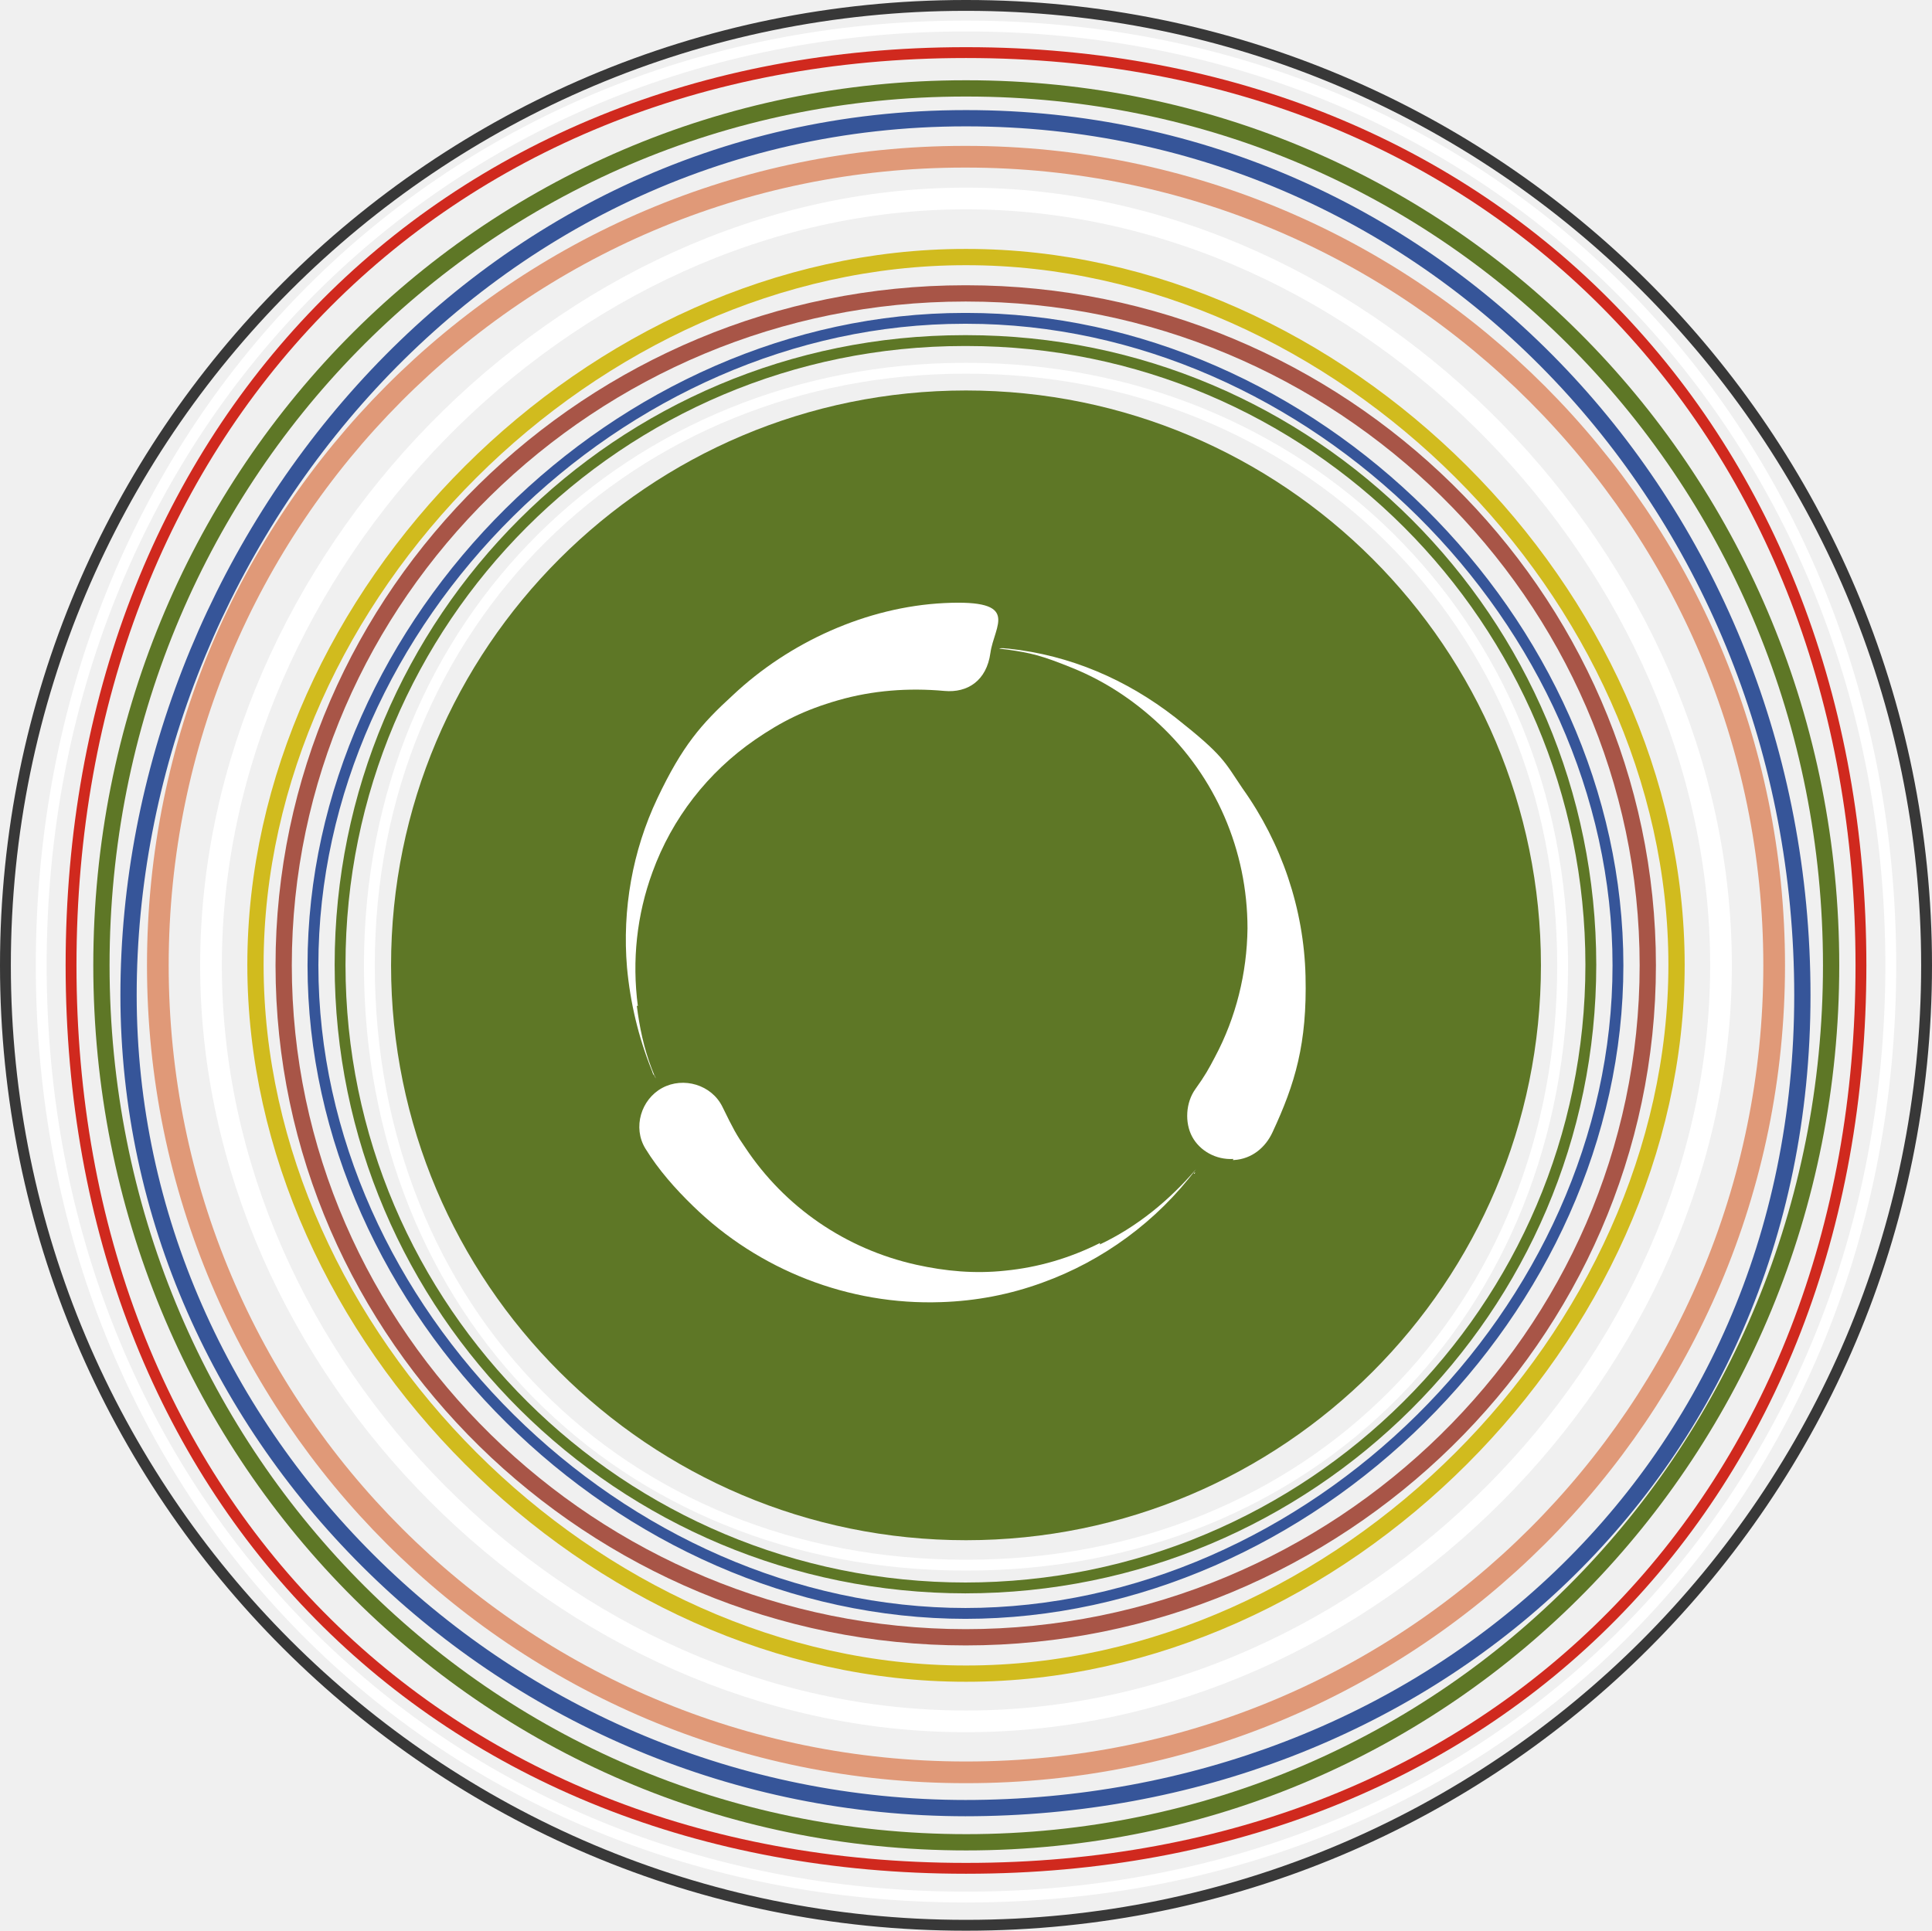
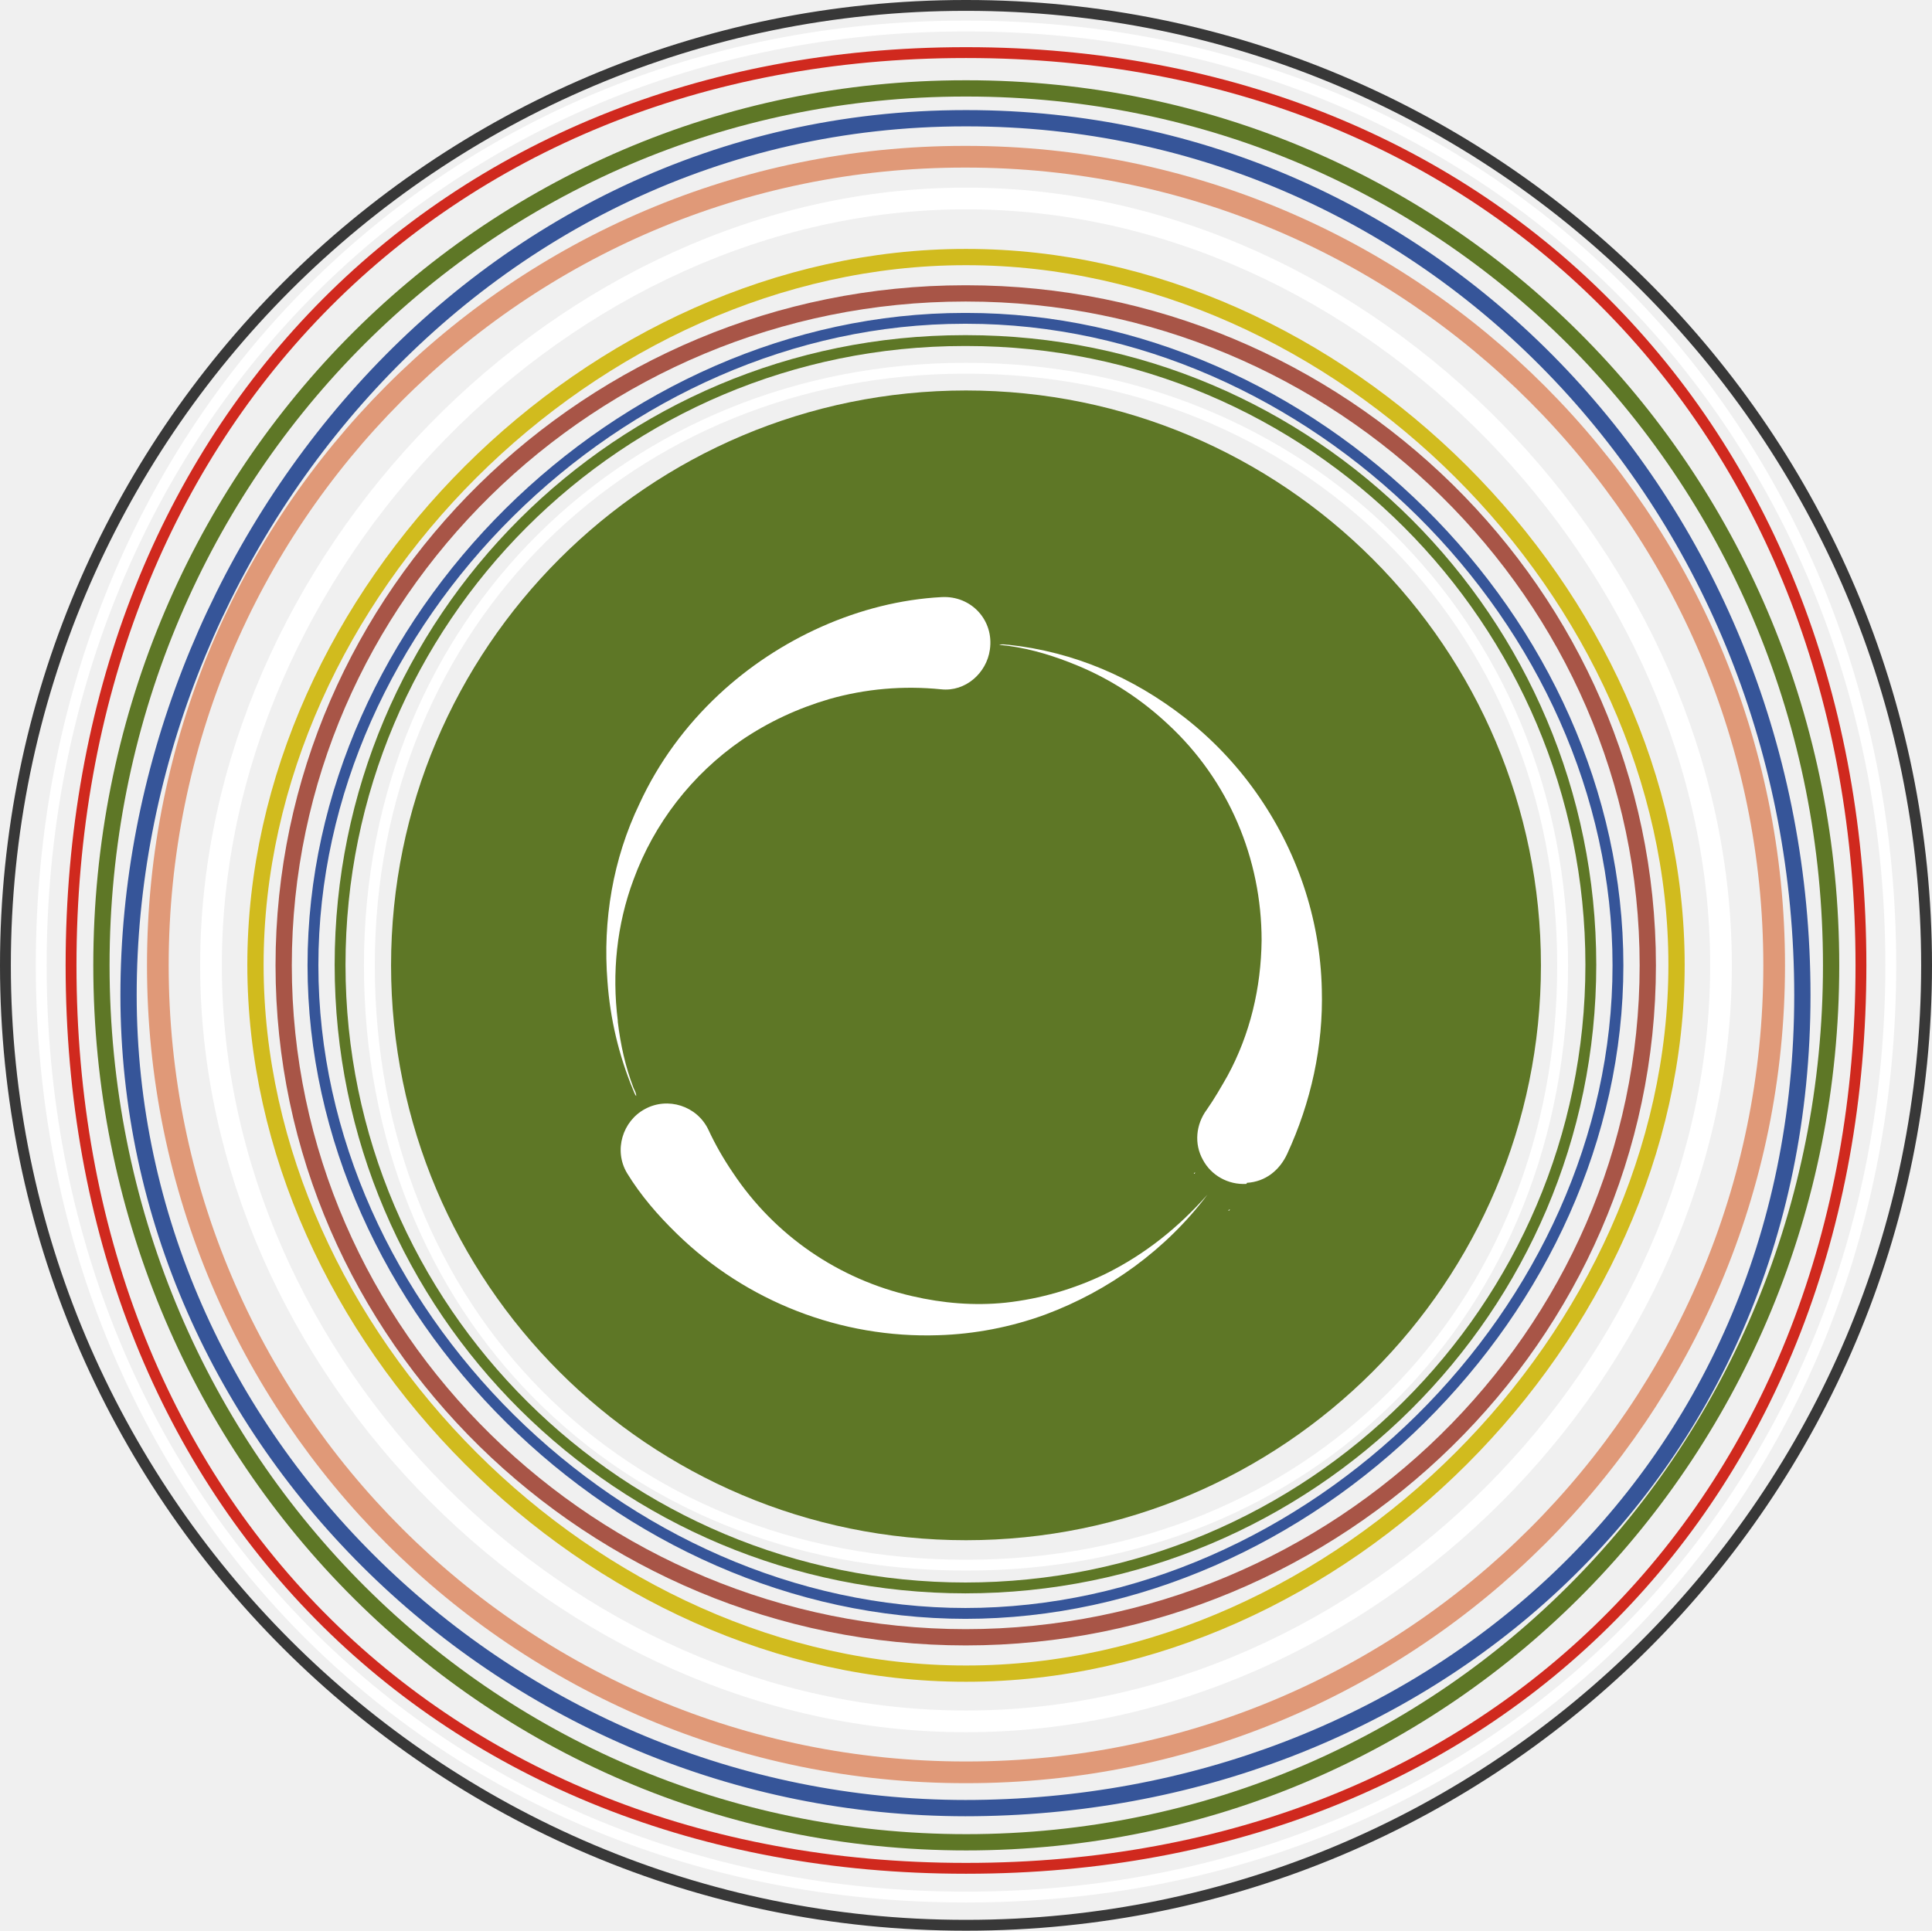
<svg xmlns="http://www.w3.org/2000/svg" id="Body" version="1.1" viewBox="0 0 356.2 356">
  <defs>
    <style>
      .st0 {
        stroke: #383838;
      }

      .st0, .st1, .st2, .st3, .st4, .st5, .st6, .st7, .st8, .st9, .st10 {
        fill: none;
        stroke-miterlimit: 10;
      }

      .st0, .st1, .st7, .st8, .st10 {
        stroke-width: 2px;
      }

      .st1, .st9 {
        stroke: #365599;
      }

      .st2 {
        stroke: #e09978;
      }

      .st2, .st4 {
        stroke-width: 4px;
      }

      .st11 {
        fill: #fff;
      }

      .st3, .st5, .st6, .st9 {
        stroke-width: 3px;
      }

      .st3, .st10 {
        stroke: #5e7726;
      }

      .st4, .st8 {
        stroke: #fff;
      }

      .st5 {
        stroke: #a85547;
      }

      .st6 {
        stroke: #d1bb1e;
      }

      .st7 {
        stroke: #d0291e;
      }

      .st12 {
        fill: #5e7726;
      }
    </style>
  </defs>
  <circle class="st12" cx="178.1" cy="178" r="106" />
  <path class="st10" d="M178.2,62.8c63.6,0,115.1,51.6,115.1,115.1s-51.8,114.9-115.4,114.9h.2c-63.6,0-115.4-51.3-115.4-114.9s51.5-115.1,115.1-115.1h.4Z" />
  <path class="st5" d="M178.2,54.1c68.7,0,125.6,55.5,125.6,123.9s-57.1,123.9-125.8,123.9h.1c-68.7,0-125.8-55.5-125.8-123.9s56.9-123.9,125.6-123.9h.3Z" />
  <path class="st4" d="M178.2,36.6c74,0,139.1,67.4,139.1,141.4s-65.1,139.4-139.1,139.4h-.2c-74,0-139.1-65.4-139.1-139.4S104,36.6,178,36.6h.2Z" />
  <path class="st2" d="M178.2,326.8c82.2,0,148.9-66.6,148.9-148.8S260.3,28.9,178.1,28.9h-.3C95.5,28.9,29.1,95.7,29.1,178s66.7,148.8,148.9,148.8h.2Z" />
  <path class="st3" d="M178.2,16.3c89.3,0,159.4,72.4,159.4,161.7s-70.2,161.7-159.5,161.7h.1c-89.3,0-159.5-72.4-159.5-161.7S88.7,16.3,178,16.3h.2Z" />
  <path class="st0" d="M178.2,1c97.7,0,177,79.2,177,177s-79.2,177-177,177h-.2C80.2,355,1,275.7,1,178S80.2,1,178,1h.2Z" />
  <path class="st8" d="M178.2,67.9c61.4,0,109.9,46.5,109.9,110.1s-46.4,110.6-109.9,110.6h-.2c-63.6,0-109.9-47-109.9-110.6s48.5-110.1,109.9-110.1h.2,0Z" />
  <path class="st1" d="M178.2,58.7c63.6,0,120.1,55.7,120.1,119.3s-56.8,119.5-120.4,119.5h.2c-63.6,0-120.4-55.9-120.4-119.5s56.5-119.3,120.1-119.3h.4Z" />
  <path class="st6" d="M178.2,47.4c68.7,0,130.9,62.1,130.9,130.5s-62.2,130.7-130.9,130.7h-.2c-68.7,0-130.9-62.3-130.9-130.7S109.3,47.4,178,47.4h.2Z" />
  <path class="st8" d="M178.2,4.8c97.7,0,170.4,75.4,170.4,173.2s-72.7,171.8-170.4,171.8h-.2c-97.7,0-170.4-74.1-170.4-171.8S80.2,4.8,178,4.8h.2Z" />
  <path class="st7" d="M178.2,9.7c97.7,0,164.9,70.6,164.9,168.3s-67.2,166.5-164.9,166.5h-.2c-97.7,0-164.9-68.8-164.9-166.5S80.2,9.7,178,9.7h.2Z" />
  <path class="st9" d="M178.2,21.8c86.6,0,154.1,72.4,154.1,161.7s-70.5,149.9-154.4,149.9h.2c-84.8,0-154.4-68.4-154.4-149.9S87.4,21.8,178,21.8h.2Z" />
-   <path class="st11" d="M202.7,229.5c7-3.3,12.9-8.2,17.8-13.9-7.2,9.6-17.2,16.9-28.3,20.9-6,2.2-12.3,3.4-18.7,3.6-17,.6-33.6-5.9-45.7-17.7-3.3-3.2-6.4-6.7-8.8-10.6s-.8-9.1,3.1-11.2,9.1-.6,11.1,3.5,2.6,5.2,4.2,7.5c7.3,11,18.5,18.7,31.5,21.6,5.4,1.2,10.8,1.7,16.4,1.1,6.1-.6,11.9-2.3,17.5-5.1v.2Z" />
-   <path class="st11" d="M227.4,213.7c-3.2.2-6.2-1.5-7.6-4.1s-1.2-6.3.6-8.8,2.5-3.8,3.6-5.9c3.9-7.3,5.9-15.5,6-23.7,0-14.4-5.9-28-16.3-37.7-4.7-4.4-10-7.9-15.9-10.3s-7.8-2.8-11.9-3.4l-1.7-.2c.6-.2,1.1,0,1.7,0,11.4,1.2,21.8,5.7,30.8,12.7,9,7.1,9,8.1,12.4,13.1,7.2,10.1,11.3,22.2,11.6,34.6.3,12.4-1.9,19.8-6.1,28.8-1.3,2.8-3.8,4.9-7.1,5.1h-.2Z" />
-   <path class="st11" d="M117.4,185.4c.5,4,1.3,7.8,2.7,11.5s.5.8.5,1.4c-.3-.3-.3-.7-.5-1.1-2.4-6-3.9-12.3-4.5-18.8-.9-10.7,1-21.5,5.6-31.2s8.1-13.7,13.9-19c10.4-9.8,24.7-16.3,39-17,14.3-.7,9.2,4.1,8.5,9.2s-4.2,7.4-8.5,7c-6.6-.6-13.2-.1-19.5,1.7s-10.6,4-15.4,7.3c-8.7,6-15.3,14.5-18.9,24.4-2.9,7.9-3.8,16.3-2.7,24.7h-.1Z" />
  <path class="st11" d="M220.3,216.3c-.1.3-.3,0-.1,0,0-.2.3,0,.1,0Z" />
+   <path class="st11" d="M203.8,234.9c7.3-3.6,13.5-8.6,18.8-14.6-7.6,10.1-18.1,17.7-29.9,22.1-6.3,2.3-13,3.6-19.7,3.8-17.9.6-35.4-6.2-48.2-18.7-3.5-3.4-6.7-7.1-9.2-11.2-2.5-4.2-.8-9.6,3.3-11.8,4.2-2.3,9.6-.6,11.7,3.8,1.3,2.8,2.8,5.4,4.5,7.9,7.7,11.6,19.5,19.7,33.1,22.8,5.6,1.3,11.4,1.8,17.2,1.2,6.4-.7,12.6-2.5,18.4-5.3h0Z" />
+   <path class="st11" d="M229.8,218.3c-3.4.2-6.5-1.6-8-4.4-1.7-3-1.3-6.6.7-9.3,1.4-2,2.6-4.1,3.8-6.2,4.2-7.7,6.2-16.3,6.3-25,0-15.1-6.1-29.5-17.2-39.8-4.9-4.6-10.5-8.3-16.8-10.9-4.1-1.7-8.3-3-12.6-3.6l-1.8-.2c.7-.2,1.2,0,1.8,0,12,1.3,22.9,6,32.4,13.4,5,3.9,9.4,8.5,13.1,13.7,7.6,10.7,11.9,23.3,12.2,36.4.3,10.5-2,20.9-6.4,30.4-1.4,3-4,5.1-7.4,5.3h0Z" />
+   <path class="st11" d="M113.9,188.4c.5,4.2,1.4,8.3,2.9,12.2.2.5.5.9.5,1.5-.3-.3-.4-.8-.6-1.2-2.6-6.3-4.2-13-4.7-19.9-.9-11.3,1-22.6,5.9-32.8,3.5-7.6,8.5-14.4,14.6-20.1,11-10.3,26-17.2,41.1-18,5.5-.3,9.7,4.3,8.9,9.7-.6,4.3-4.5,7.8-9,7.3-7-.7-13.9-.1-20.6,1.8-5.8,1.7-11.2,4.2-16.2,7.6-9.1,6.3-16.1,15.3-19.9,25.7-3.1,8.3-4,17.2-2.9,26h0Z" />
+   <path class="st11" d="M226.7,223.1c-.1.3-.4,0-.1,0,0-.2.3,0,.1,0Z" />
</svg>
